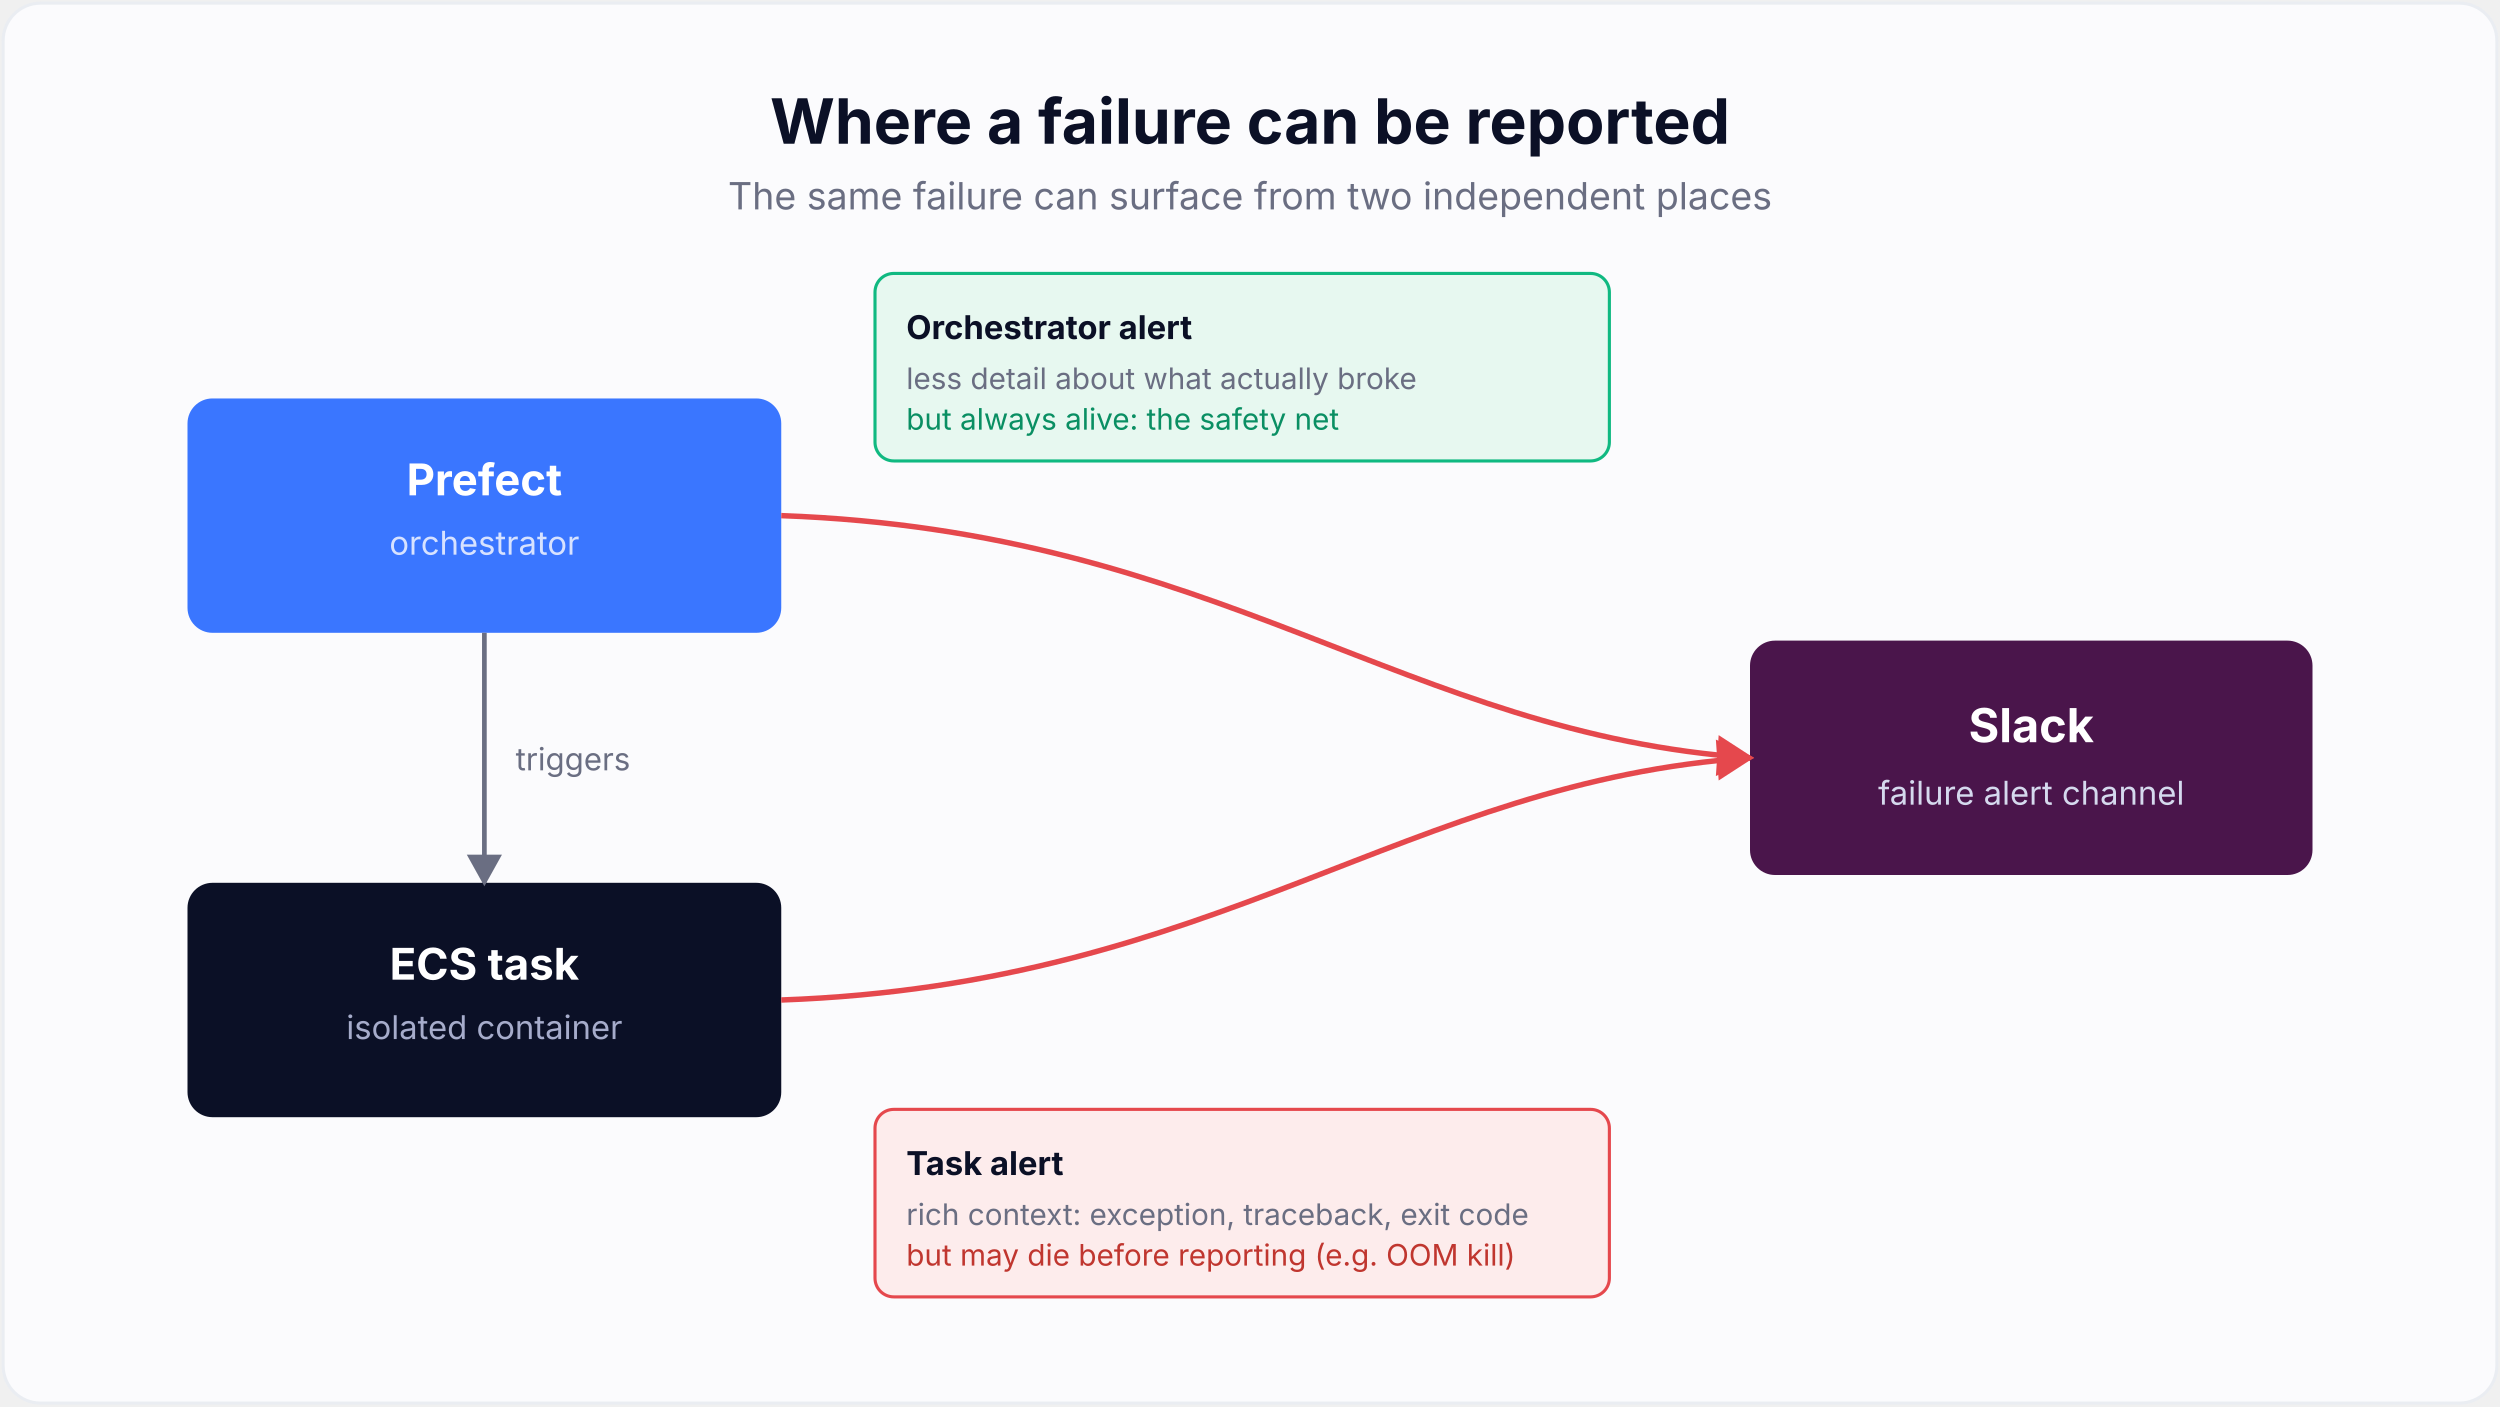
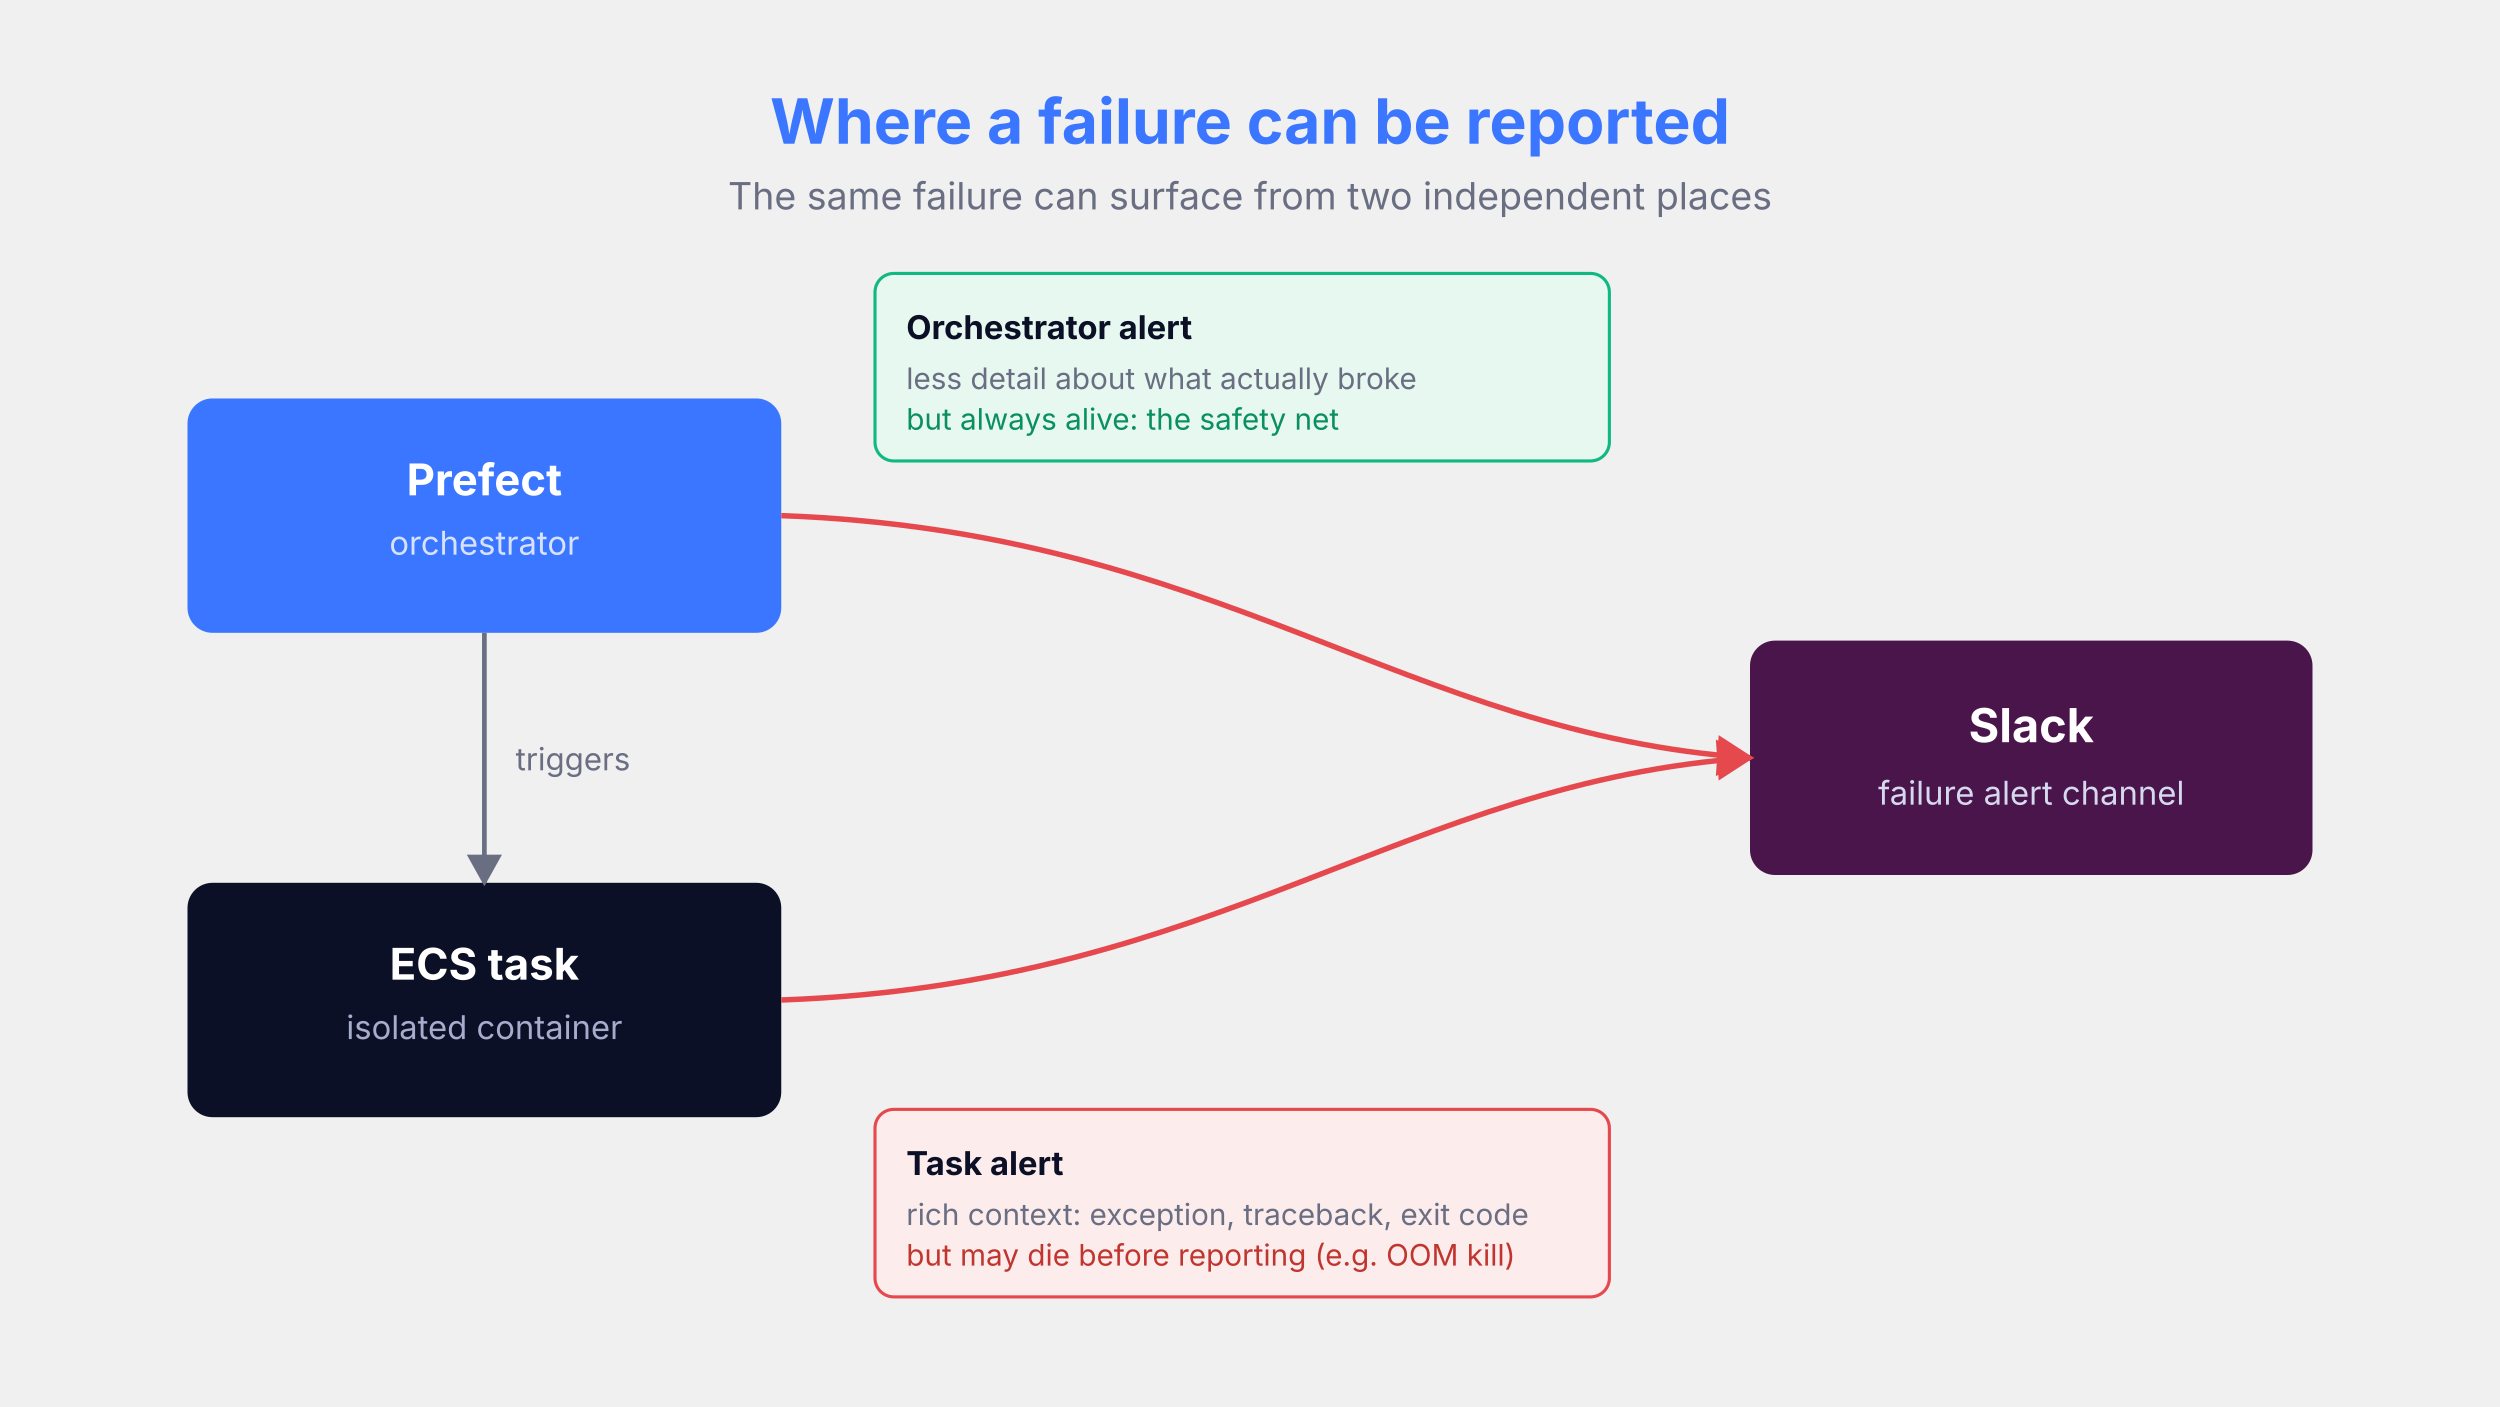
<svg xmlns="http://www.w3.org/2000/svg" viewBox="0 0 1600 900" font-family="Inter, system-ui, -apple-system, sans-serif">
+   <style>
+     .ttl { fill: #3a76ff; }
+     .mut { fill: #6a6e82; }
+     .gln { stroke: #6a6e82; }
+     @media (prefers-color-scheme: dark) {
+       .ttl { fill: #e8eaf6; }
+       .mut { fill: #b4afb6; }
+       .gln { stroke: #9aa0b5; }
+     }
+   </style>
  <defs>
    <marker id="arrRed" viewBox="0 0 12 12" refX="9" refY="6" markerWidth="9" markerHeight="9" orient="auto-start-reverse">
      <path d="M1 1 L10 6 L1 11 z" fill="#e5484d" />
    </marker>
    <marker id="arrGrey" viewBox="0 0 12 12" refX="9" refY="6" markerWidth="9" markerHeight="9" orient="auto-start-reverse">
      <path d="M1 1 L10 6 L1 11 z" fill="#6a6e82" />
    </marker>
  </defs>
-   <rect x="2" y="2" width="1596" height="896" rx="24" fill="#fbfbfd" stroke="#eaedf2" stroke-width="2" />
-   <text x="800" y="92" text-anchor="middle" font-size="40" font-weight="700" fill="#0b1026">Where a failure can be reported</text>
-   <text x="800" y="134" text-anchor="middle" font-size="24" fill="#6a6e82">The same failure can surface from two independent places</text>
+   <text x="800" y="92" text-anchor="middle" font-size="40" font-weight="700" class="ttl">Where a failure can be reported</text>
+   <text x="800" y="134" text-anchor="middle" font-size="24" class="mut">The same failure can surface from two independent places</text>
  <rect x="120" y="255" width="380" height="150" rx="16" fill="#3a76ff" />
  <text x="310" y="317" text-anchor="middle" font-size="28" font-weight="700" fill="#fff">Prefect</text>
  <text x="310" y="355" text-anchor="middle" font-size="21" fill="#d7e2ff">orchestrator</text>
  <rect x="120" y="565" width="380" height="150" rx="16" fill="#0b1026" />
  <text x="310" y="627" text-anchor="middle" font-size="28" font-weight="700" fill="#fff">ECS task</text>
  <text x="310" y="665" text-anchor="middle" font-size="21" fill="#a6accb">isolated container</text>
-   <path d="M310 405 L310 565" fill="none" stroke="#6a6e82" stroke-width="3" marker-end="url(#arrGrey)" />
-   <text x="330" y="493" font-size="20" fill="#6a6e82">triggers</text>
+   <path d="M310 405 L310 565" fill="none" class="gln" stroke-width="3" marker-end="url(#arrGrey)" />
+   <text x="330" y="493" font-size="20" class="mut">triggers</text>
  <rect x="1120" y="410" width="360" height="150" rx="16" fill="#4A154B" />
  <text x="1300" y="475" text-anchor="middle" font-size="30" font-weight="700" fill="#fff">Slack</text>
  <text x="1300" y="515" text-anchor="middle" font-size="21" fill="#d5d9ee">failure alert channel</text>
  <path d="M500 330 C 780 340, 900 470, 1120 485" fill="none" stroke="#e5484d" stroke-width="3.5" marker-end="url(#arrRed)" />
  <path d="M500 640 C 780 630, 900 500, 1120 485" fill="none" stroke="#e5484d" stroke-width="3.5" marker-end="url(#arrRed)" />
  <rect x="560" y="175" width="470" height="120" rx="12" fill="#e7f8f0" stroke="#10b981" stroke-width="2" />
  <text x="580" y="217" font-size="21" font-weight="700" fill="#0b1026">Orchestrator alert</text>
  <text x="580" y="249" font-size="19" fill="#6a6e82">less detail about what actually broke</text>
  <text x="580" y="275" font-size="19" fill="#0a8f63">but always alive: the safety net</text>
  <rect x="560" y="710" width="470" height="120" rx="12" fill="#fdecec" stroke="#e5484d" stroke-width="2" />
  <text x="580" y="752" font-size="21" font-weight="700" fill="#0b1026">Task alert</text>
  <text x="580" y="784" font-size="19" fill="#6a6e82">rich context: exception, traceback, exit code</text>
  <text x="580" y="810" font-size="19" fill="#c0362f">but may die before reporting (e.g. OOM kill)</text>
</svg>
